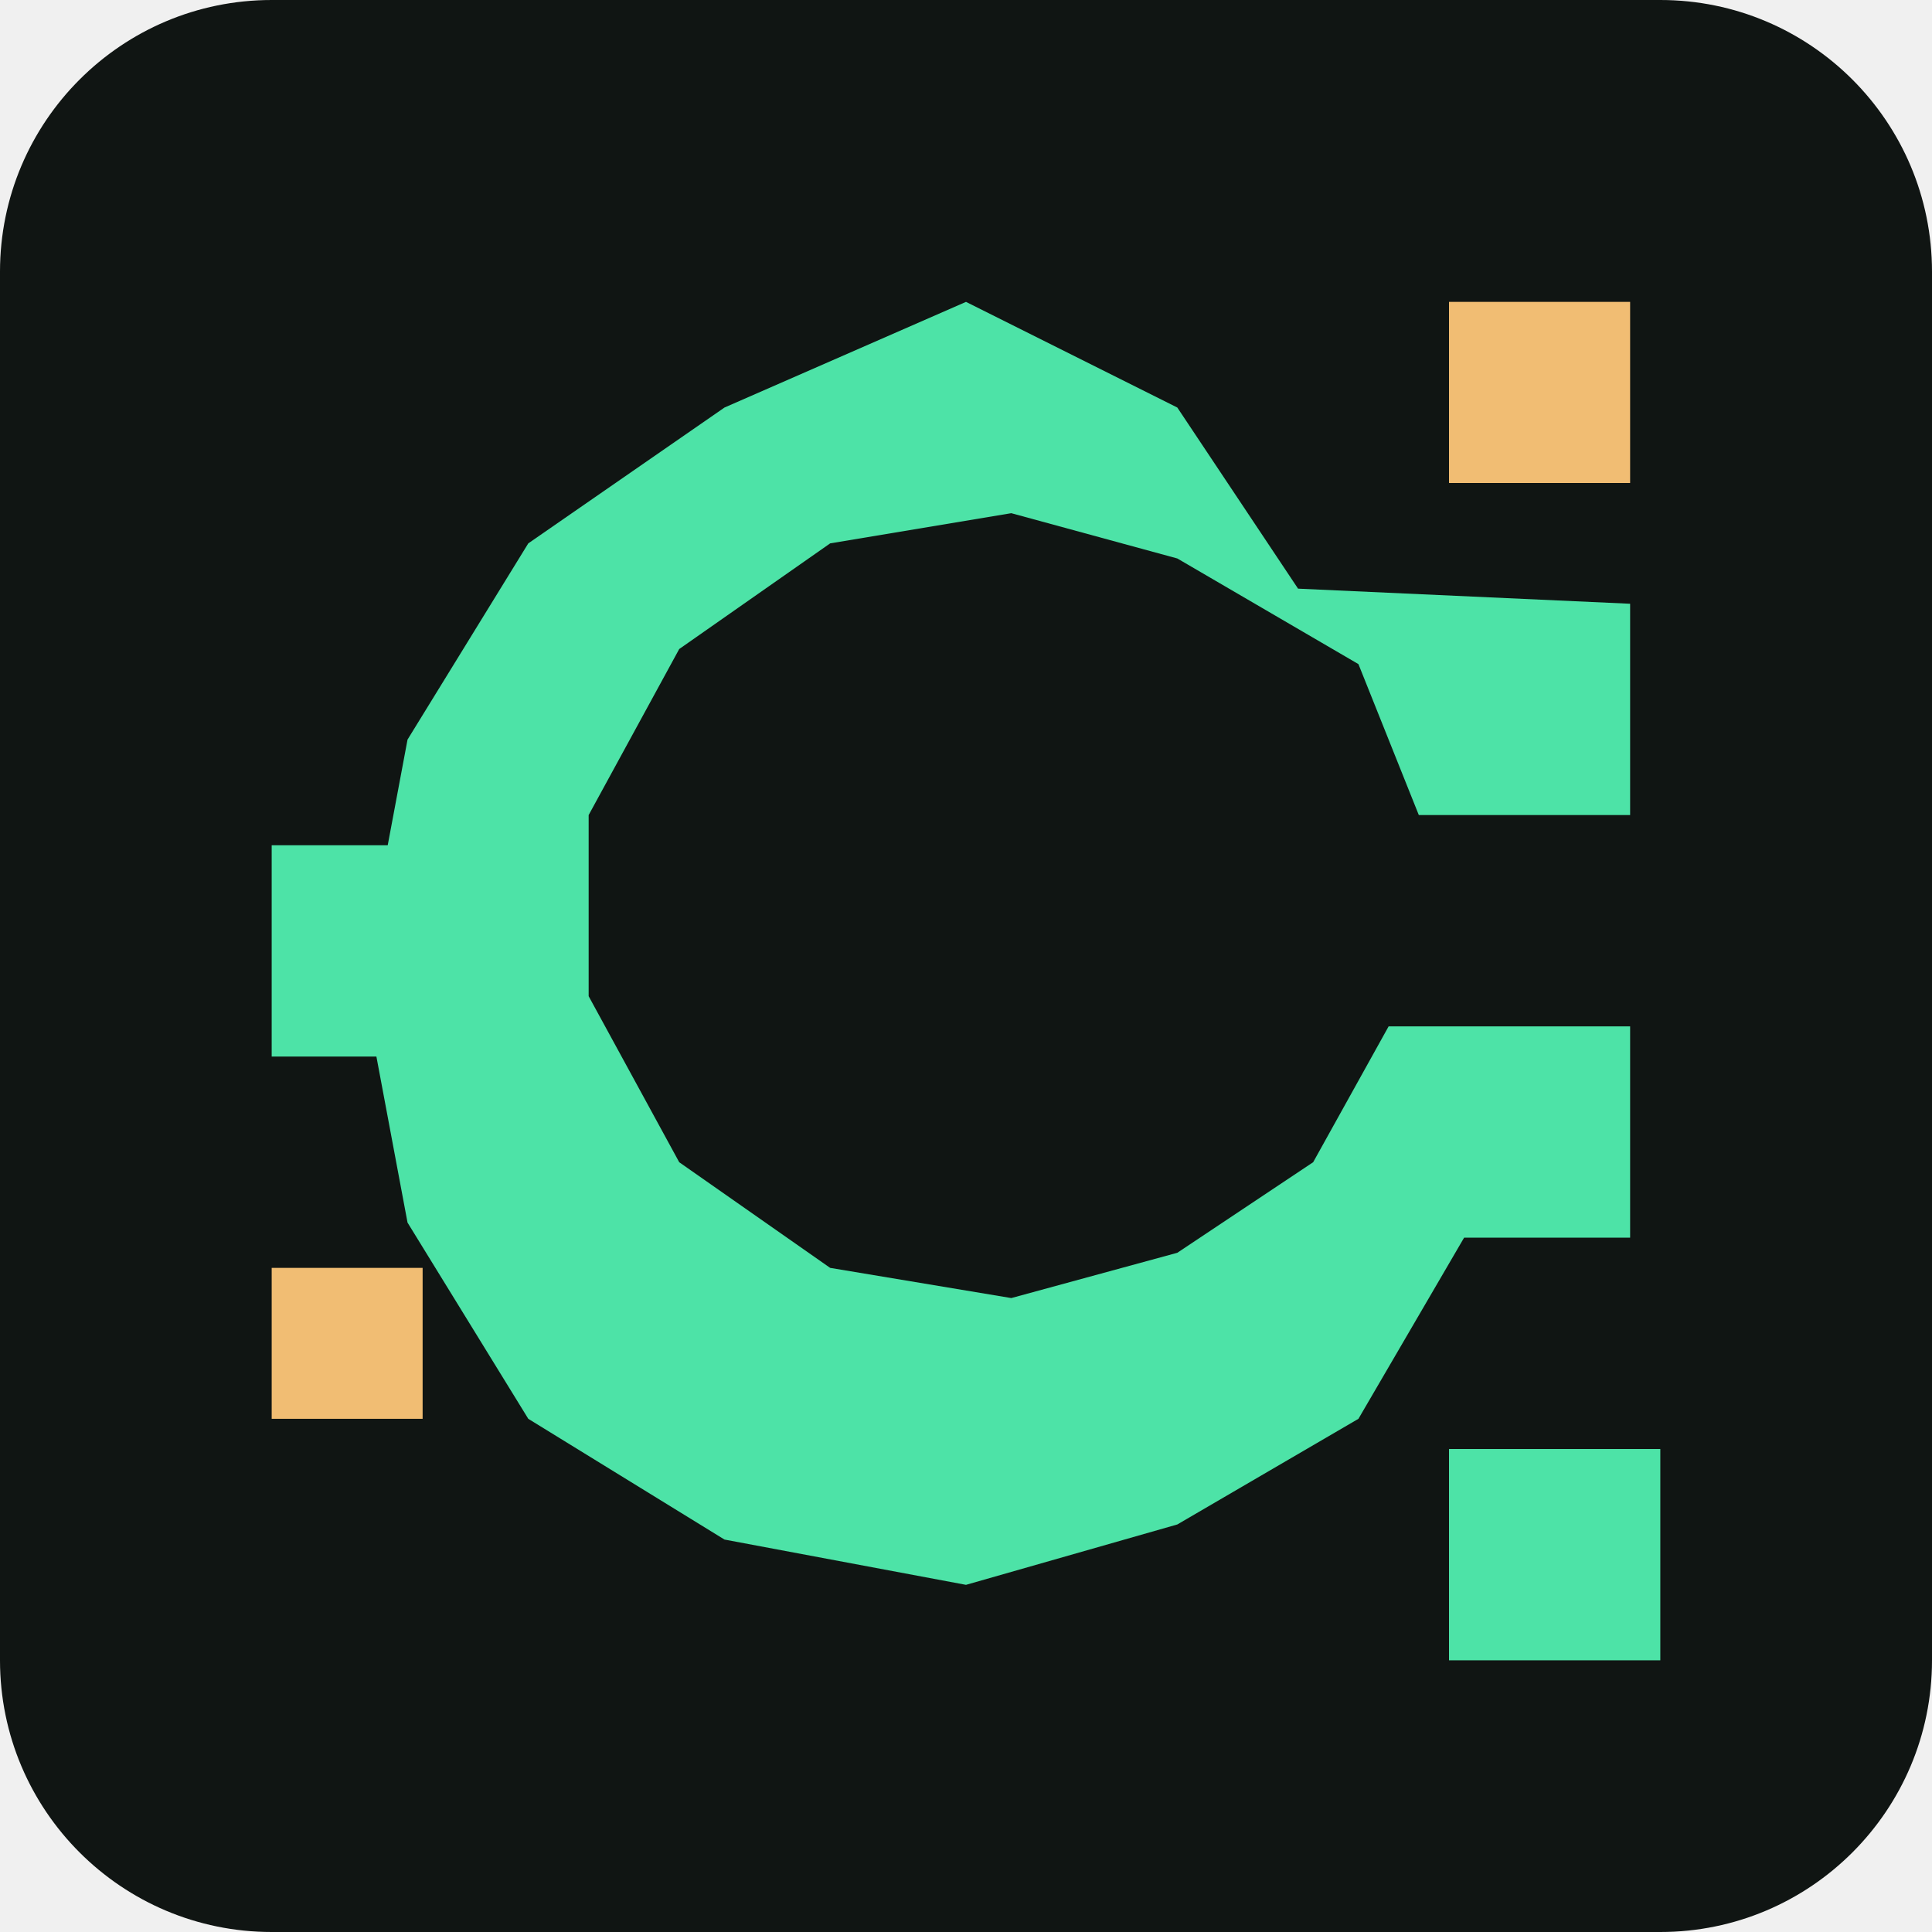
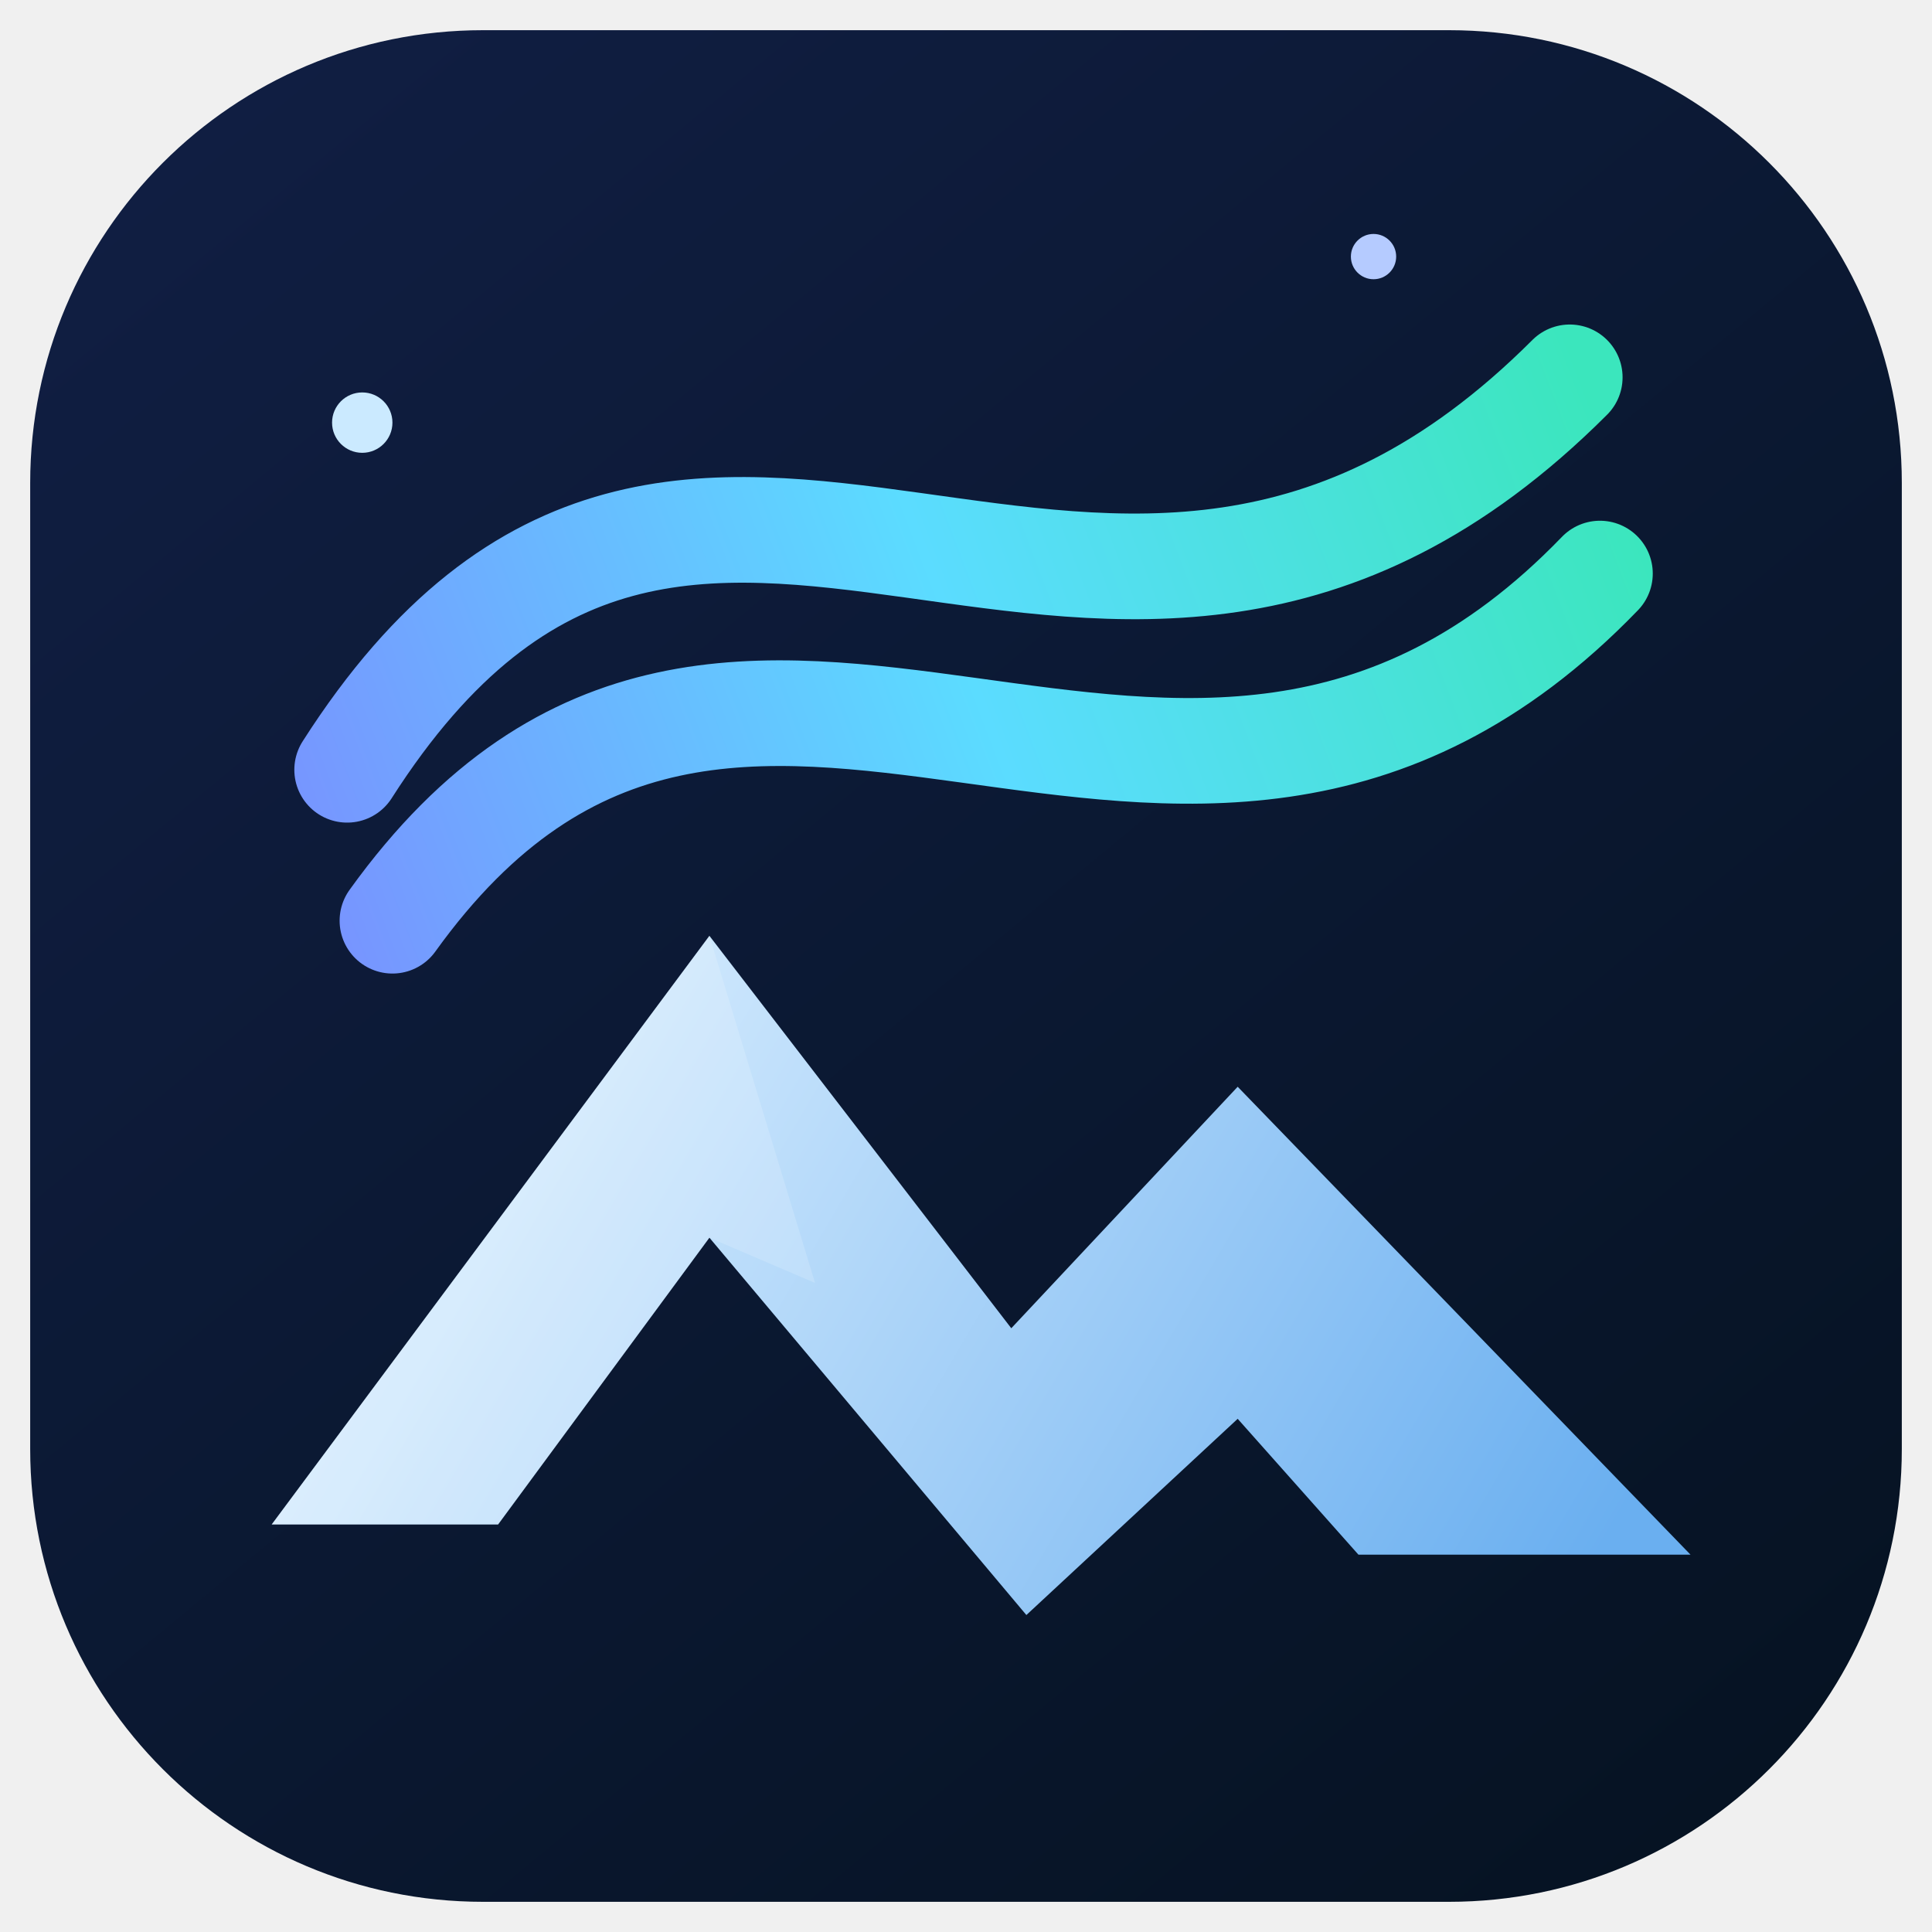
<svg xmlns="http://www.w3.org/2000/svg" viewBox="0 0 128 128" fill="none">
-   <rect width="128" height="128" rx="18" fill="#101513" />
-   <g fill="#4DE3A7">
-     <path d="M64 20 78 27 86 39 108 40 108 54 94 54 90 44 78 37 67 34 55 36 45 43 39 54 39 66 45 77 55 84 67 86 78 83 87 77 92 68 108 68 108 82 97 82 90 94 78 101 64 105 48 102 35 94 27 81 24 65 27 49 35 36 48 27Z" />
-     <rect x="18" y="56" width="14" height="14" />
-     <rect x="96" y="20" width="12" height="12" fill="#F1BD73" />
-     <rect x="18" y="84" width="10" height="10" fill="#F1BD73" />
-     <rect x="96" y="96" width="14" height="14" />
-     <rect x="52" y="54" width="10" height="10" fill="#101513" />
-     <rect x="68" y="54" width="10" height="10" fill="#101513" />
-     <rect x="57" y="72" width="16" height="5" fill="#101513" />
-   </g>
+   <defs>
+     <linearGradient id="sky" x1="16" y1="6" x2="112" y2="122" gradientUnits="userSpaceOnUse">
+       <stop stop-color="#101e42" />
+       <stop offset="1" stop-color="#061323" />
+     </linearGradient>
+     <linearGradient id="aurora" x1="22" y1="60" x2="106" y2="28" gradientUnits="userSpaceOnUse">
+       <stop stop-color="#7795ff" />
+       <stop offset=".5" stop-color="#5bdcff" />
+       <stop offset="1" stop-color="#3be6bd" />
+     </linearGradient>
+     <linearGradient id="ridge" x1="28" y1="64" x2="103" y2="108" gradientUnits="userSpaceOnUse">
+       <stop stop-color="#e1f2ff" />
+       <stop offset="1" stop-color="#6aaff0" />
+     </linearGradient>
+   </defs>
+   <rect x="2" y="2" width="124" height="124" rx="30" fill="url(#sky)" />
+   <path d="M23 51C46 15 73 56 104 25M26 61C49 29 78 67 106 38" stroke="url(#aurora)" stroke-width="7" stroke-linecap="round" />
+   <path d="M18 101 47 62 67 88 82 72 112 103H90L82 94 68 107 47 82 33 101Z" fill="url(#ridge)" />
+   <path d="m47 62 7 23-7-3-14 19H18Z" fill="#fff" opacity=".16" />
+   <circle cx="24" cy="28" r="2" fill="#cbeaff" />
+   <circle cx="91" cy="17" r="1.5" fill="#b5cbff" />
</svg>
